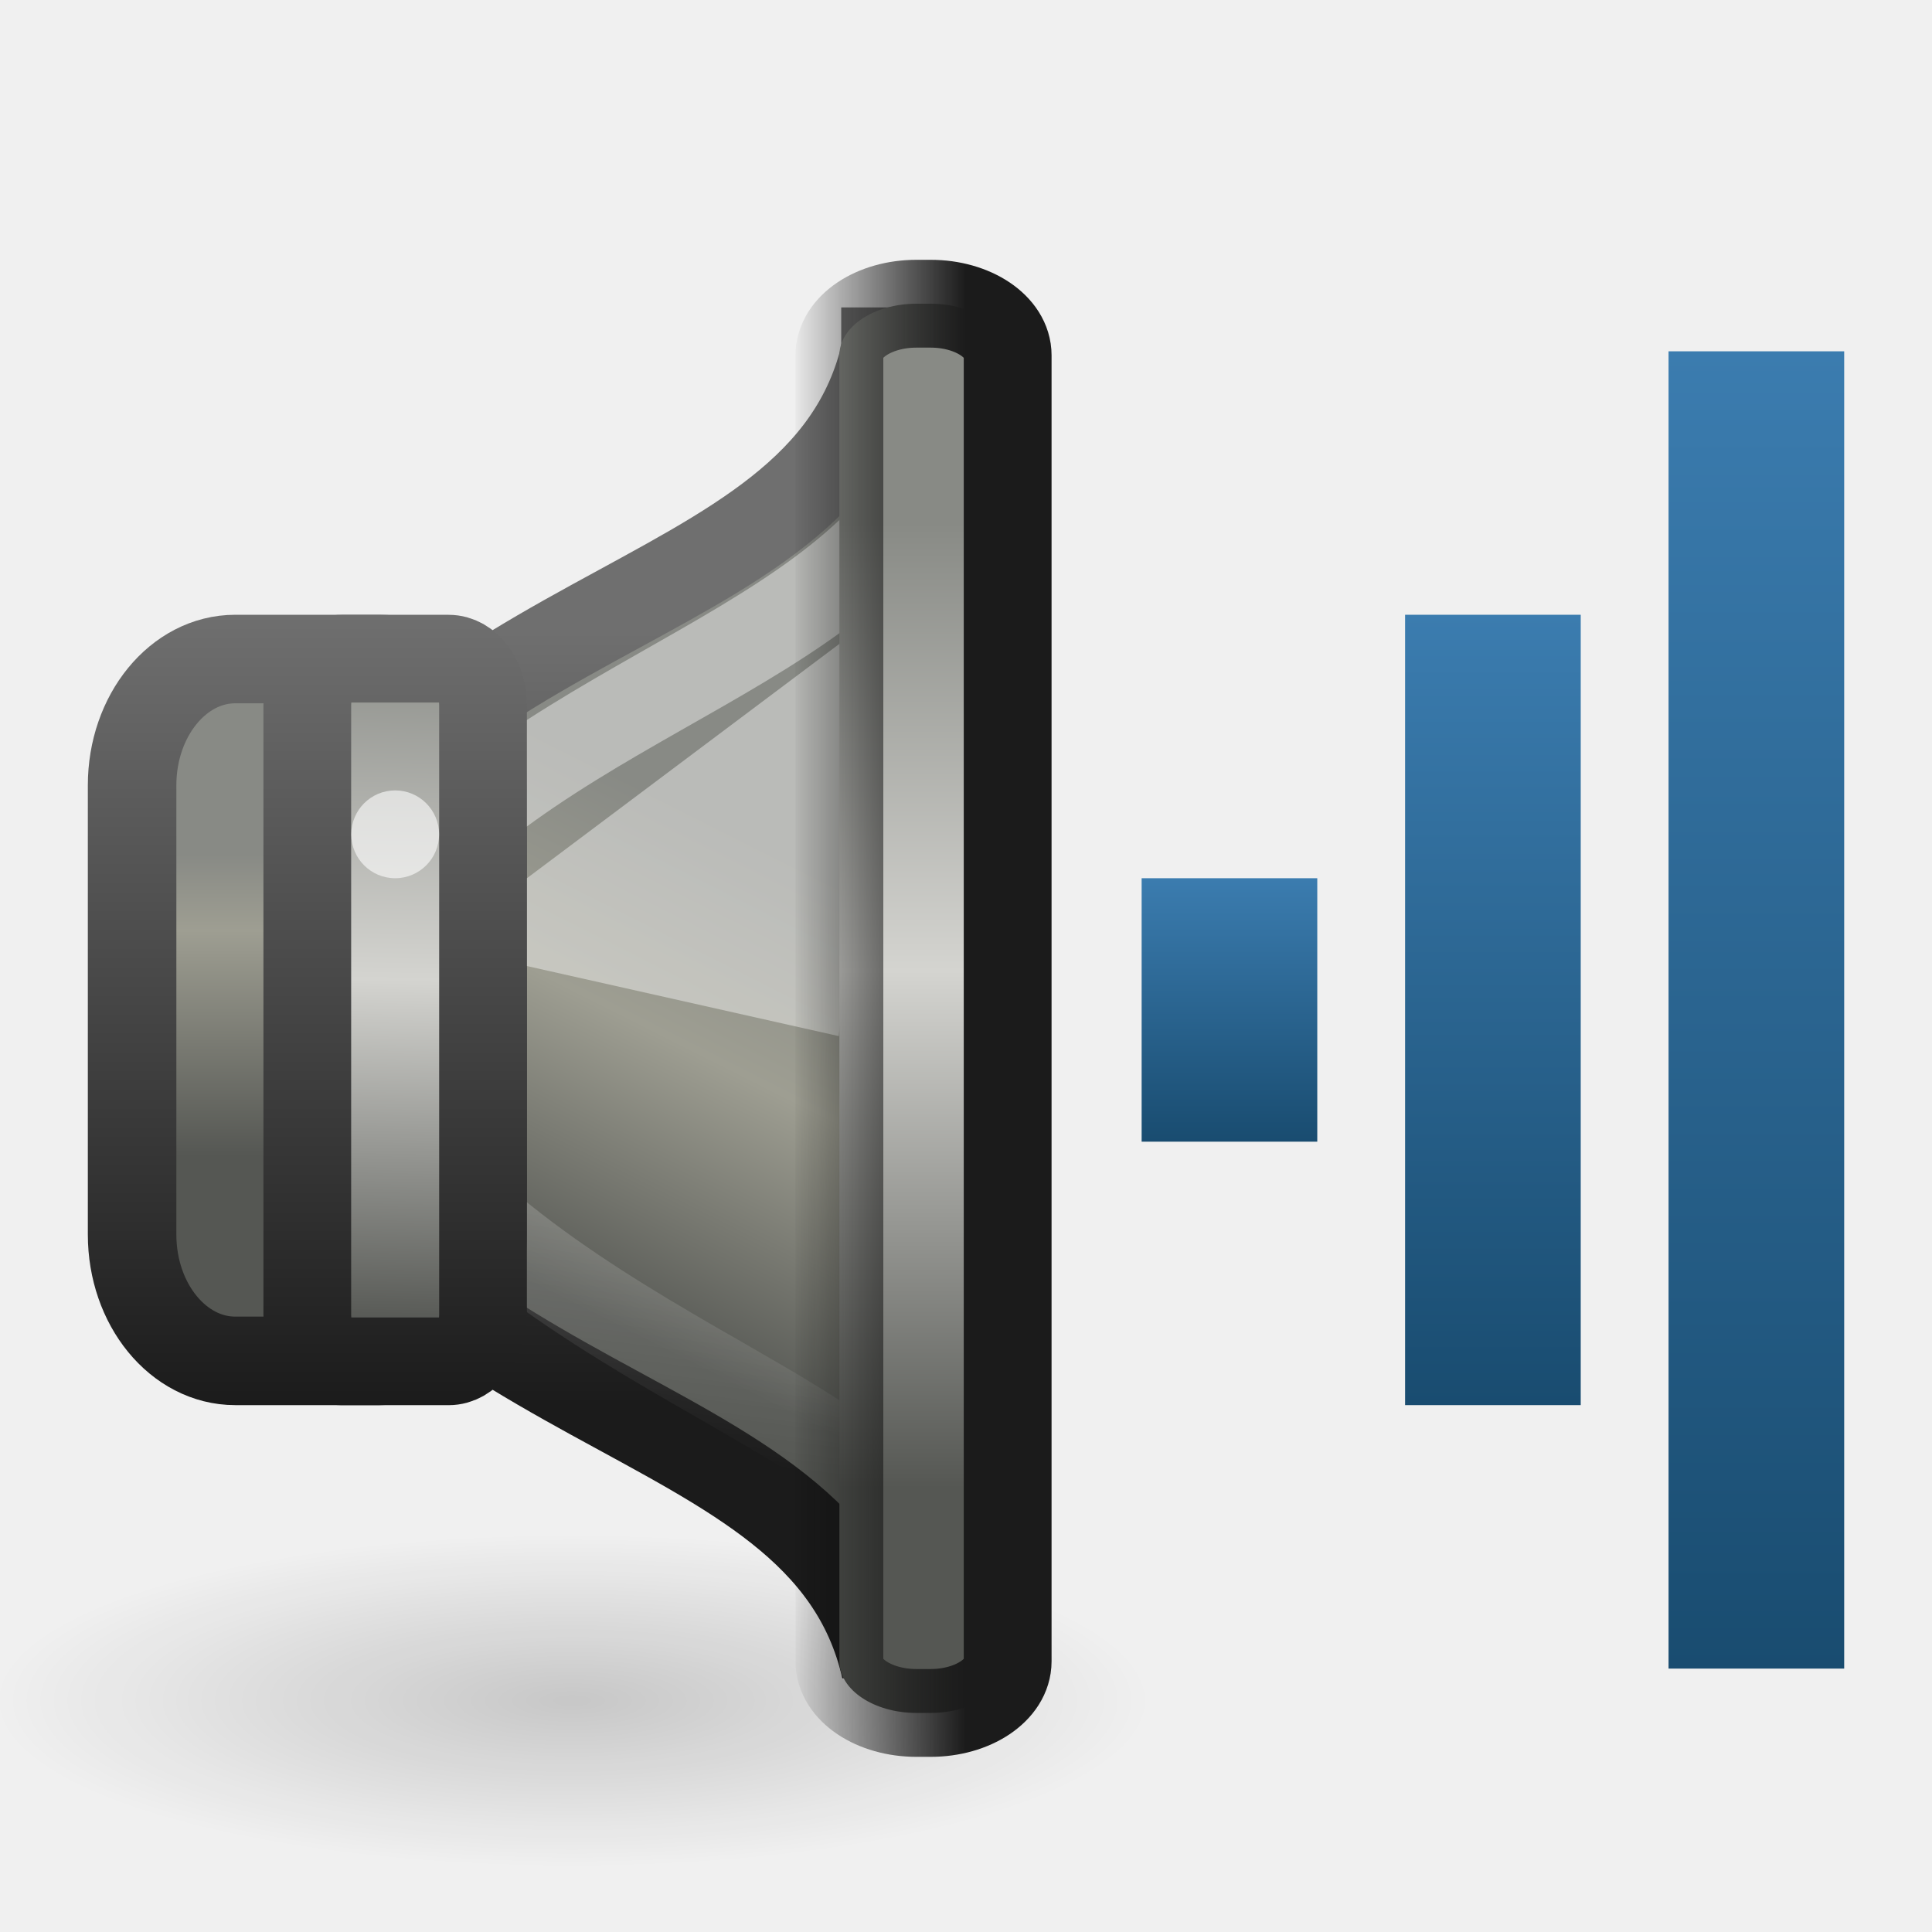
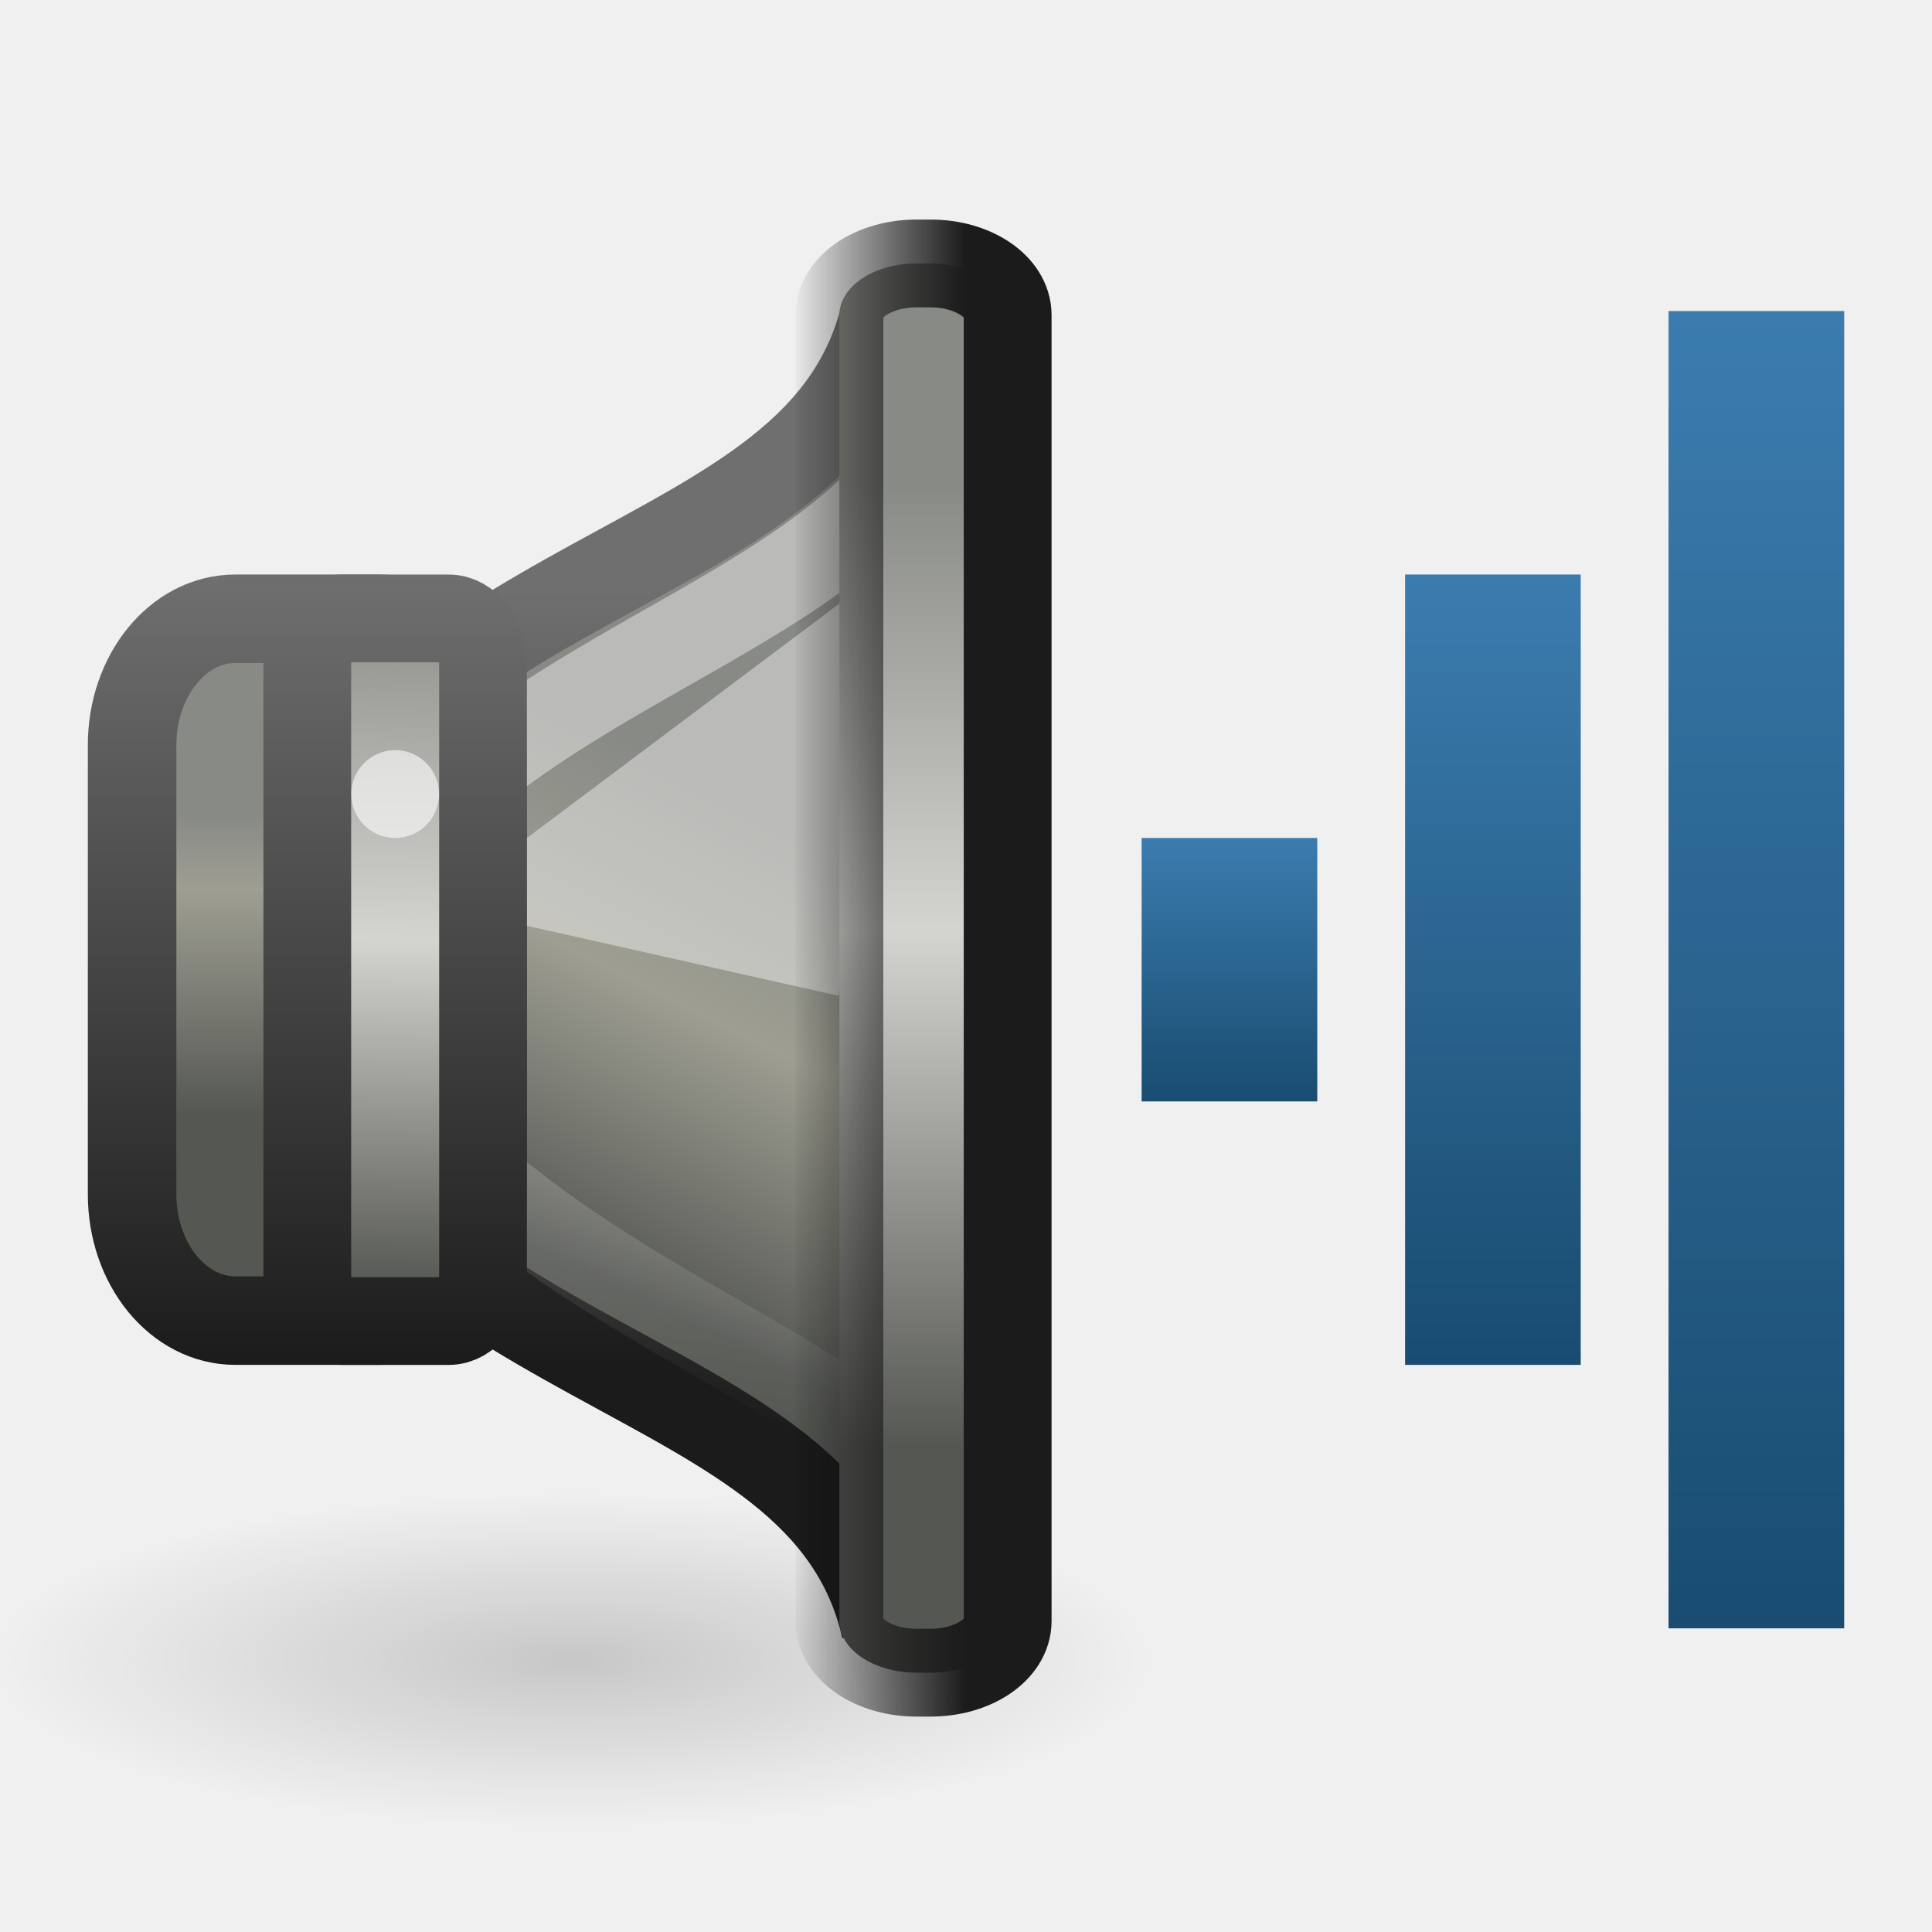
<svg xmlns="http://www.w3.org/2000/svg" xmlns:xlink="http://www.w3.org/1999/xlink" version="1.0" width="22" height="22" id="svg2">
  <defs id="defs4">
    <linearGradient id="linearGradient3759">
      <stop id="stop3761" style="stop-color:#888a85;stop-opacity:1" offset="0" />
      <stop id="stop3763" style="stop-color:#d4d4d0;stop-opacity:1" offset="0.464" />
      <stop id="stop3765" style="stop-color:#555753;stop-opacity:1" offset="1" />
    </linearGradient>
    <linearGradient id="linearGradient2864">
      <stop id="stop2866" style="stop-color:#888a85;stop-opacity:1" offset="0" />
      <stop id="stop2868" style="stop-color:#9e9e92;stop-opacity:1" offset="0.43" />
      <stop id="stop2870" style="stop-color:#555753;stop-opacity:1" offset="1" />
    </linearGradient>
    <linearGradient id="linearGradient3637">
      <stop id="stop3639" style="stop-color:#888a85;stop-opacity:1" offset="0" />
      <stop id="stop3641" style="stop-color:#d4d4d0;stop-opacity:1" offset="0.509" />
      <stop id="stop3643" style="stop-color:#555753;stop-opacity:1" offset="1" />
    </linearGradient>
    <linearGradient x1="8" y1="7" x2="8" y2="10" id="linearGradient3598-8" xlink:href="#linearGradient3592-7" gradientUnits="userSpaceOnUse" gradientTransform="translate(6,3)" />
    <linearGradient id="linearGradient3592-7">
      <stop id="stop3594-1" style="stop-color:#3b7caf;stop-opacity:1" offset="0" />
      <stop id="stop3596-7" style="stop-color:#194c70;stop-opacity:1" offset="1" />
    </linearGradient>
    <radialGradient cx="7.955" cy="19.437" r="6.452" fx="7.955" fy="19.437" id="radialGradient5631" xlink:href="#linearGradient5625" gradientUnits="userSpaceOnUse" gradientTransform="matrix(1,0,0,0.2876712,0,13.84535)" />
    <linearGradient id="linearGradient5625">
      <stop id="stop5627" style="stop-color:#000000;stop-opacity:1" offset="0" />
      <stop id="stop5629" style="stop-color:#000000;stop-opacity:0" offset="1" />
    </linearGradient>
    <linearGradient x1="15.332" y1="19.608" x2="11.418" y2="28.91" id="linearGradient9150" xlink:href="#linearGradient2864" gradientUnits="userSpaceOnUse" gradientTransform="matrix(0.4802041,0,0,0.5749477,304.6977,175.0637)" />
    <linearGradient id="linearGradient3608-2">
      <stop id="stop3610-7" style="stop-color:#1b1b1b;stop-opacity:1" offset="0" />
      <stop id="stop3612-2" style="stop-color:#6f6f6f;stop-opacity:1" offset="1" />
    </linearGradient>
    <linearGradient x1="3.889" y1="18.937" x2="3.889" y2="25.947" id="linearGradient9147" xlink:href="#linearGradient10872" gradientUnits="userSpaceOnUse" gradientTransform="matrix(0.4947742,0,0,0.4902913,305.3097,177.4418)" />
    <linearGradient id="linearGradient10872">
      <stop id="stop10874" style="stop-color:#888a85;stop-opacity:1" offset="0" />
      <stop id="stop10876" style="stop-color:#9e9e92;stop-opacity:1" offset="0.253" />
      <stop id="stop10878" style="stop-color:#555753;stop-opacity:1" offset="1" />
    </linearGradient>
    <linearGradient x1="12.25" y1="19.75" x2="10.875" y2="33.125" id="linearGradient9143" xlink:href="#linearGradient21598" gradientUnits="userSpaceOnUse" gradientTransform="matrix(0.3772723,0,0,0.4726962,306.3428,177.7643)" />
    <linearGradient id="linearGradient21598">
      <stop id="stop21600" style="stop-color:#ffffff;stop-opacity:1" offset="0" />
      <stop id="stop21602" style="stop-color:#ffffff;stop-opacity:0" offset="1" />
    </linearGradient>
    <linearGradient x1="0.032" y1="24.093" x2="-0.176" y2="34.165" id="linearGradient10047" xlink:href="#linearGradient3637" gradientUnits="userSpaceOnUse" gradientTransform="matrix(0.8631137,0,0,0.8010292,305.9571,164.7008)" />
    <linearGradient x1="20.46" y1="13.925" x2="20.46" y2="32.599" id="linearGradient9130" xlink:href="#linearGradient3759" gradientUnits="userSpaceOnUse" gradientTransform="matrix(0.9980931,0,0,0.588451,294.077,174.7599)" />
-     <linearGradient x1="313.981" y1="187" x2="311.982" y2="187" id="linearGradient4248" xlink:href="#linearGradient4242" gradientUnits="userSpaceOnUse" gradientTransform="translate(0.9999923,0)" />
+     <linearGradient x1="313.981" y1="187" x2="311.982" y2="187" id="linearGradient4248" xlink:href="#linearGradient4242" gradientUnits="userSpaceOnUse" gradientTransform="translate(0.9999923)" />
    <linearGradient id="linearGradient4242">
      <stop id="stop4244" style="stop-color:#1b1b1b;stop-opacity:1" offset="0" />
      <stop id="stop4246" style="stop-color:#000000;stop-opacity:0" offset="1" />
    </linearGradient>
    <linearGradient x1="17" y1="7" x2="17" y2="16" id="linearGradient3712" xlink:href="#linearGradient3592-7" gradientUnits="userSpaceOnUse" />
    <linearGradient x1="20" y1="4" x2="20" y2="19" id="linearGradient3720" xlink:href="#linearGradient3592-7" gradientUnits="userSpaceOnUse" />
    <linearGradient x1="309.982" y1="193" x2="309.982" y2="184" id="linearGradient3635" xlink:href="#linearGradient3608-2" gradientUnits="userSpaceOnUse" />
    <linearGradient x1="310.18" y1="192.994" x2="310.18" y2="184.185" id="linearGradient3651" xlink:href="#linearGradient3608-2" gradientUnits="userSpaceOnUse" />
    <linearGradient x1="307.482" y1="193" x2="307.482" y2="184" id="linearGradient3659" xlink:href="#linearGradient3608-2" gradientUnits="userSpaceOnUse" />
  </defs>
-   <g transform="translate(-2.5225627e-7,4.76e-4)" id="g2855">
-     <rect width="2" height="15" rx="0" ry="0" x="19" y="4" id="rect2384-5-2" style="fill:url(#linearGradient3720);fill-opacity:1;fill-rule:nonzero;stroke:none;stroke-width:2;marker:none;visibility:visible;display:inline;overflow:visible;enable-background:accumulate" />
-     <rect width="2" height="9" rx="0" ry="0" x="16" y="7" id="rect3158-0-6" style="fill:url(#linearGradient3712);fill-opacity:1;fill-rule:nonzero;stroke:none;stroke-width:2;marker:none;visibility:visible;display:inline;overflow:visible;enable-background:accumulate" />
-     <rect width="2" height="3" rx="0" ry="0" x="13" y="10" id="rect3162-9-1" style="fill:url(#linearGradient3598-8);fill-opacity:1;fill-rule:nonzero;stroke:none;stroke-width:2;marker:none;visibility:visible;display:inline;overflow:visible;enable-background:accumulate" />
+   <g transform="translate(-2.5225627e-7,-0.4579168)" id="g2855">
+     <rect width="2" height="15" rx="0" ry="0" x="19" y="4" id="rect2384-5-2" style="display:inline;overflow:visible;visibility:visible;fill:url(#linearGradient3720);fill-opacity:1;fill-rule:nonzero;stroke:none;stroke-width:2;marker:none;enable-background:accumulate" />
+     <rect width="2" height="9" rx="0" ry="0" x="16" y="7" id="rect3158-0-6" style="display:inline;overflow:visible;visibility:visible;fill:url(#linearGradient3712);fill-opacity:1;fill-rule:nonzero;stroke:none;stroke-width:2;marker:none;enable-background:accumulate" />
+     <rect width="2" height="3" rx="0" ry="0" x="13" y="10" id="rect3162-9-1" style="display:inline;overflow:visible;visibility:visible;fill:url(#linearGradient3598-8);fill-opacity:1;fill-rule:nonzero;stroke:none;stroke-width:2;marker:none;enable-background:accumulate" />
    <g transform="matrix(1.000011,0,0,1,-303.9851,-177)" id="g4019" style="display:inline;enable-background:new">
-       <path d="m 14.407,19.437 a 6.452,1.856 0 1 1 -12.905,0 6.452,1.856 0 1 1 12.905,0 z" transform="matrix(1.020547,0,0,1.020548,302.3781,176.5286)" id="path5623" style="opacity:0.169;fill:url(#radialGradient5631);fill-opacity:1;stroke:none;display:inline;enable-background:new" />
-       <path d="m 314.061,181 c -0.72,3.162 -5.601,2.613 -7.762,7.5 2.161,4.887 7.042,4.338 7.762,7.5 l -1.9e-4,-15 z" id="path1887" style="fill:url(#linearGradient9150);fill-opacity:1;fill-rule:evenodd;stroke:url(#linearGradient3651);stroke-width:1;stroke-linecap:butt;stroke-linejoin:miter;stroke-miterlimit:4;stroke-opacity:1;stroke-dasharray:none;display:inline;enable-background:new" />
-       <rect width="3.992" height="7.992" rx="1.175" ry="1.438" x="305.486" y="184.504" id="rect1898" style="fill:url(#linearGradient9147);fill-opacity:1;stroke:url(#linearGradient3659);stroke-width:1.008;stroke-linecap:round;stroke-linejoin:miter;stroke-miterlimit:4;stroke-opacity:1;stroke-dasharray:none;stroke-dashoffset:1.2;display:inline;enable-background:new" />
-       <path d="m 314.386,182.724 c -1.548,2.087 -5.241,2.535 -6.789,5.676 1.385,3.6 6.385,4.6 6.641,5.998 l -0.161,-11.434 0.309,-0.24 z" id="path21595" style="opacity:0.42;fill:none;stroke:url(#linearGradient9143);stroke-width:1;stroke-linecap:butt;stroke-linejoin:miter;stroke-miterlimit:4;stroke-opacity:1;stroke-dasharray:none;display:inline;enable-background:new" />
-       <rect width="2.001" height="8.001" rx="0.392" ry="0.529" x="307.481" y="184.5" id="rect1881" style="fill:url(#linearGradient10047);fill-opacity:1;stroke:url(#linearGradient3635);stroke-width:0.999;stroke-linecap:round;stroke-linejoin:miter;stroke-miterlimit:4;stroke-opacity:1;stroke-dasharray:none;stroke-dashoffset:1.2;display:inline;enable-background:new" />
-       <path d="m 309.982,188 3.551,0.798 0.449,-4.798 -4,3 0,1 z" id="path4732" style="opacity:0.42;fill:#ffffff;fill-opacity:1;fill-rule:evenodd;stroke:none;display:inline;enable-background:new" />
-       <rect width="1.916" height="16.047" rx="0.878" ry="0.588" x="313.54" y="180.458" id="rect1889" style="fill:url(#linearGradient9130);fill-opacity:1;stroke:url(#linearGradient4248);stroke-width:1;stroke-linecap:round;stroke-linejoin:miter;stroke-miterlimit:4;stroke-opacity:1;stroke-dasharray:none;stroke-dashoffset:1.2;display:inline;enable-background:new" />
-       <path d="m 4,10.5 a 0.5,0.5 0 1 1 -1,0 0.5,0.5 0 1 1 1,0 z" transform="matrix(0.999999,0,0,1,304.9816,176)" id="path5619" style="opacity:0.6;fill:#ffffff;fill-opacity:1;stroke:none;display:inline;enable-background:new" />
+       <path d="m 14.407,19.437 a 6.452,1.856 0 1 1 -12.905,0 6.452,1.856 0 1 1 12.905,0 z" transform="matrix(1.020547,0,0,1.020548,302.3781,176.5286)" id="path5623" style="display:inline;opacity:0.169;fill:url(#radialGradient5631);fill-opacity:1;stroke:none;enable-background:new" />
+       <path d="m 314.061,181 c -0.72,3.162 -5.601,2.613 -7.762,7.5 2.161,4.887 7.042,4.338 7.762,7.5 z" id="path1887" style="display:inline;fill:url(#linearGradient9150);fill-opacity:1;fill-rule:evenodd;stroke:url(#linearGradient3651);stroke-width:1;stroke-linecap:butt;stroke-linejoin:miter;stroke-miterlimit:4;stroke-dasharray:none;stroke-opacity:1;enable-background:new" />
+       <rect width="3.992" height="7.992" rx="1.175" ry="1.438" x="305.486" y="184.504" id="rect1898" style="display:inline;fill:url(#linearGradient9147);fill-opacity:1;stroke:url(#linearGradient3659);stroke-width:1.008;stroke-linecap:round;stroke-linejoin:miter;stroke-miterlimit:4;stroke-dasharray:none;stroke-dashoffset:1.2;stroke-opacity:1;enable-background:new" />
+       <path d="m 314.386,182.724 c -1.548,2.087 -5.241,2.535 -6.789,5.676 1.385,3.6 6.385,4.6 6.641,5.998 l -0.161,-11.434 z" id="path21595" style="display:inline;opacity:0.42;fill:none;stroke:url(#linearGradient9143);stroke-width:1;stroke-linecap:butt;stroke-linejoin:miter;stroke-miterlimit:4;stroke-dasharray:none;stroke-opacity:1;enable-background:new" />
+       <rect width="2.001" height="8.001" rx="0.392" ry="0.529" x="307.481" y="184.5" id="rect1881" style="display:inline;fill:url(#linearGradient10047);fill-opacity:1;stroke:url(#linearGradient3635);stroke-width:0.999;stroke-linecap:round;stroke-linejoin:miter;stroke-miterlimit:4;stroke-dasharray:none;stroke-dashoffset:1.2;stroke-opacity:1;enable-background:new" />
+       <path d="m 309.982,188 3.551,0.798 0.449,-4.798 -4,3 z" id="path4732" style="display:inline;opacity:0.42;fill:#ffffff;fill-opacity:1;fill-rule:evenodd;stroke:none;enable-background:new" />
+       <rect width="1.916" height="16.047" rx="0.878" ry="0.588" x="313.54" y="180.458" id="rect1889" style="display:inline;fill:url(#linearGradient9130);fill-opacity:1;stroke:url(#linearGradient4248);stroke-width:1;stroke-linecap:round;stroke-linejoin:miter;stroke-miterlimit:4;stroke-dasharray:none;stroke-dashoffset:1.2;stroke-opacity:1;enable-background:new" />
+       <path d="m 4,10.5 a 0.5,0.5 0 1 1 -1,0 0.5,0.5 0 1 1 1,0 z" transform="matrix(0.999999,0,0,1,304.9816,176)" id="path5619" style="display:inline;opacity:0.6;fill:#ffffff;fill-opacity:1;stroke:none;enable-background:new" />
    </g>
  </g>
</svg>
